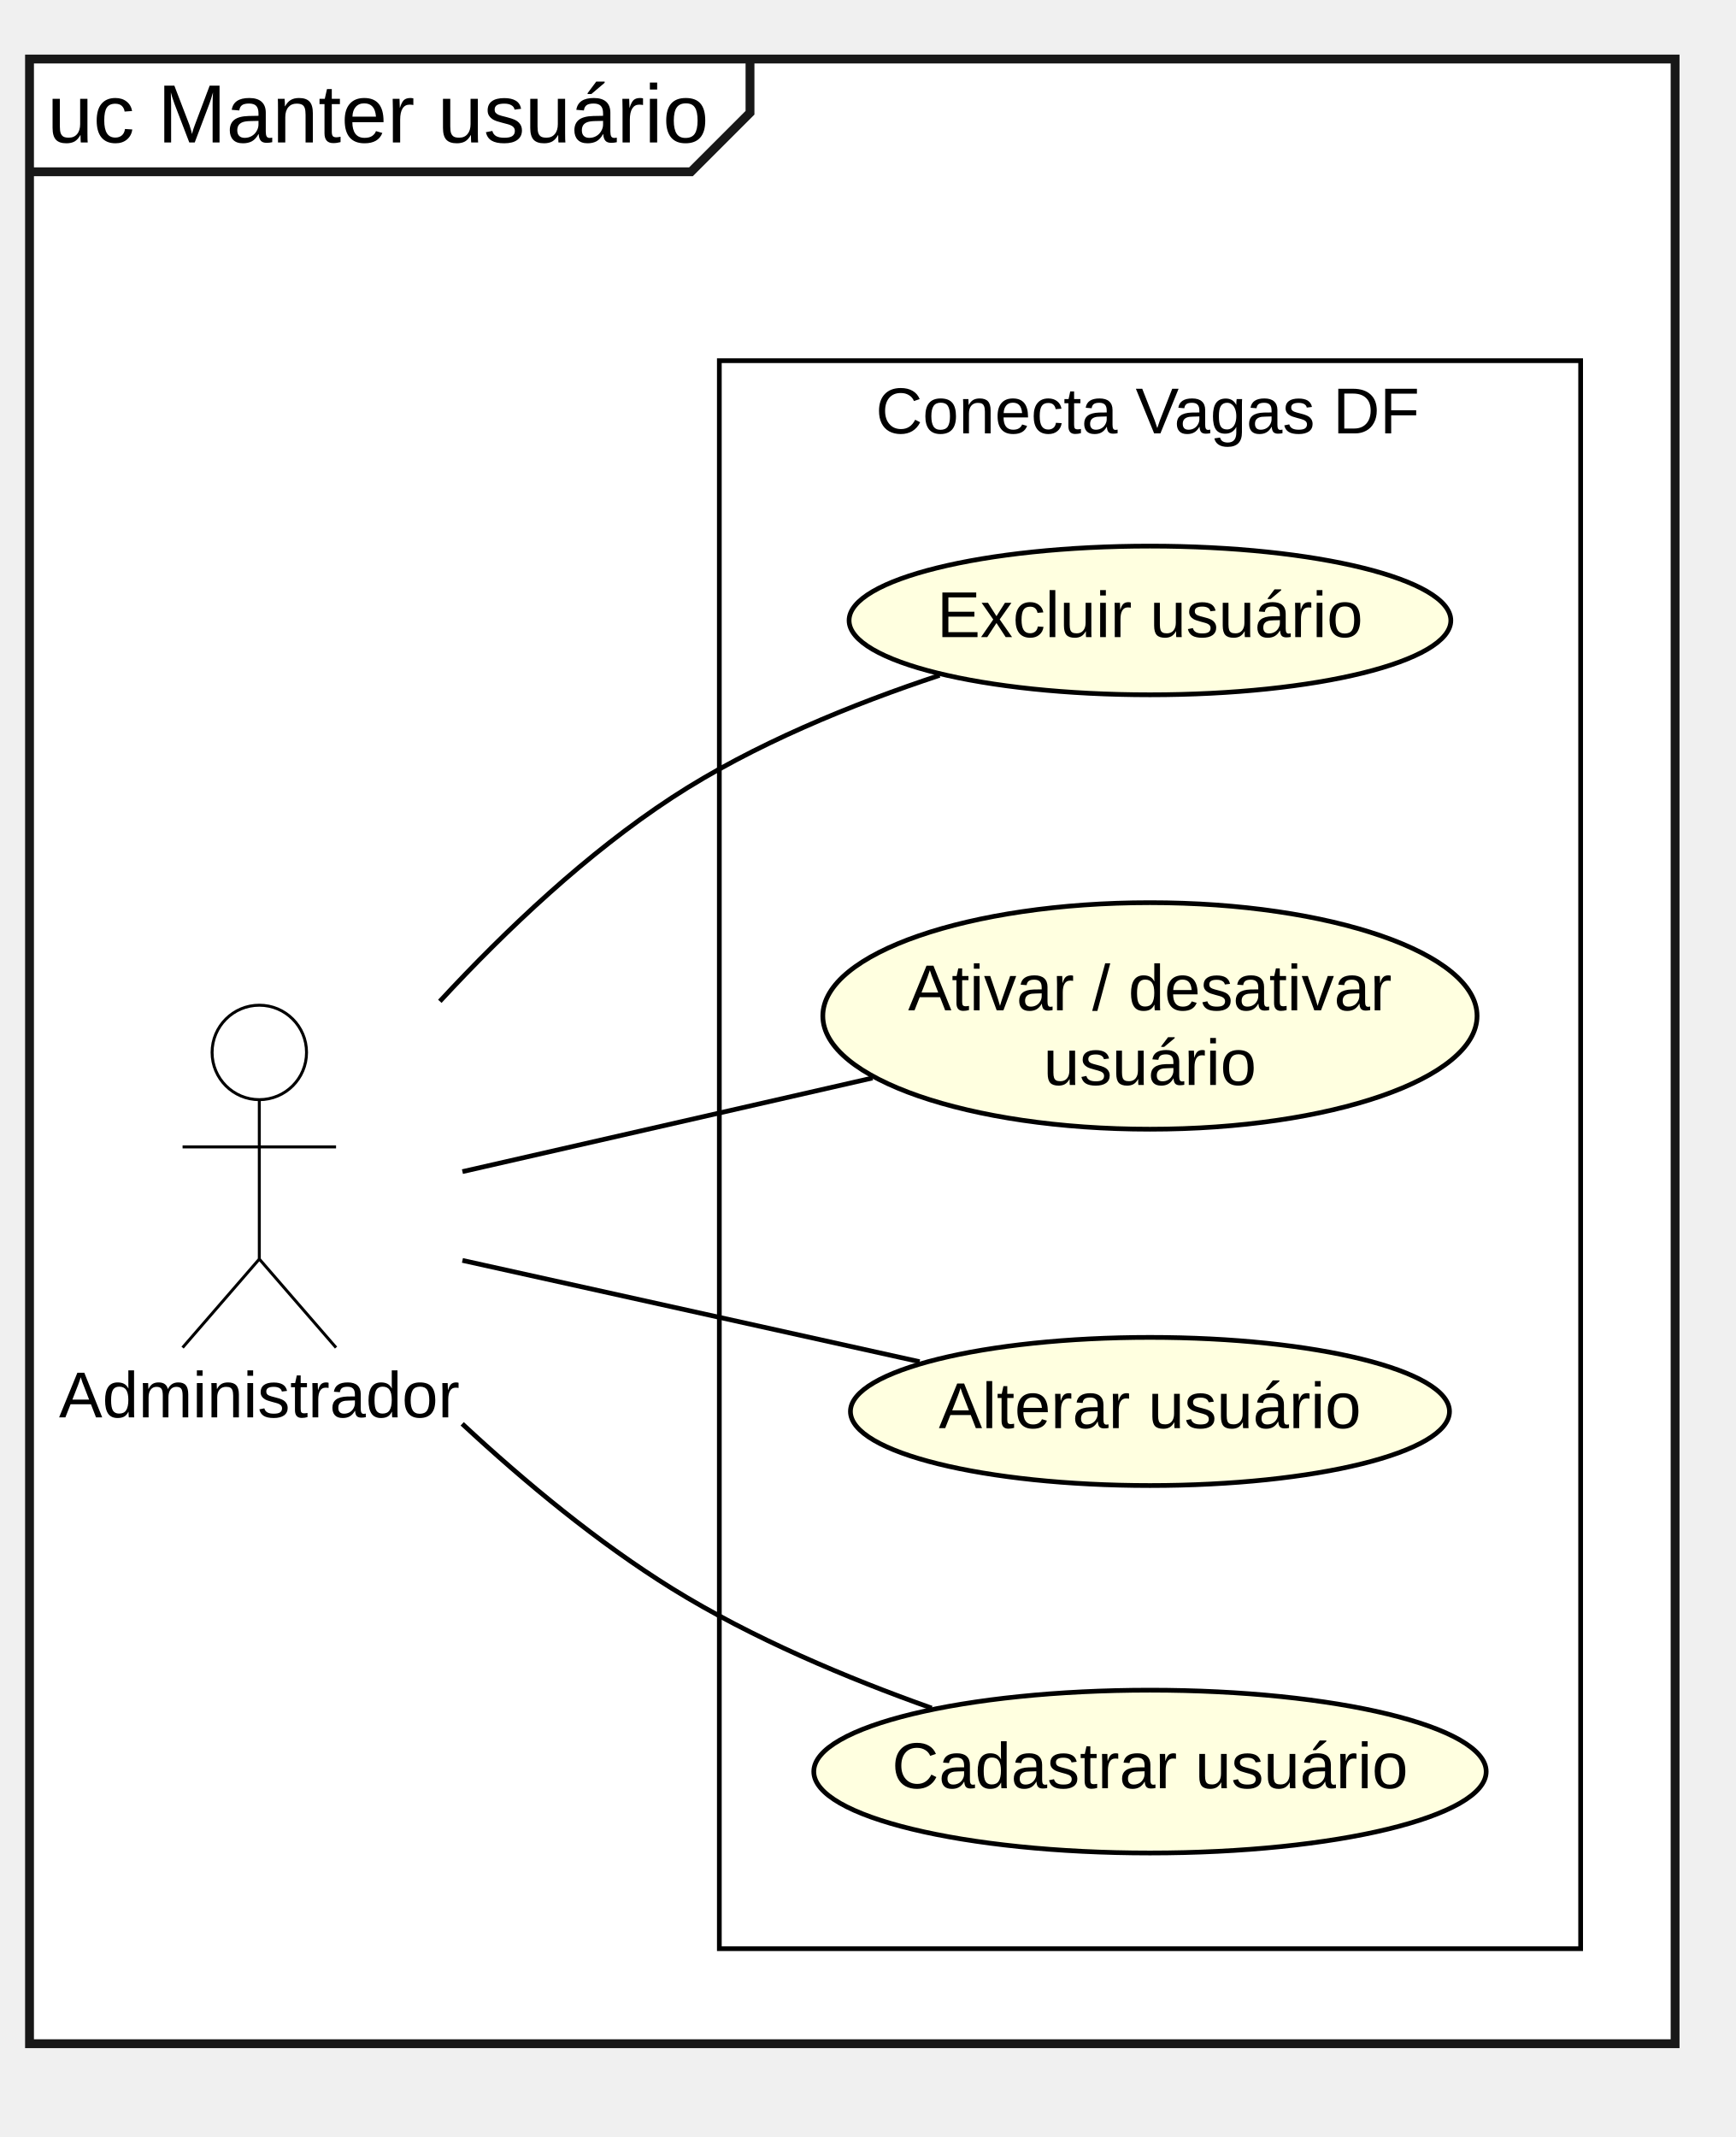
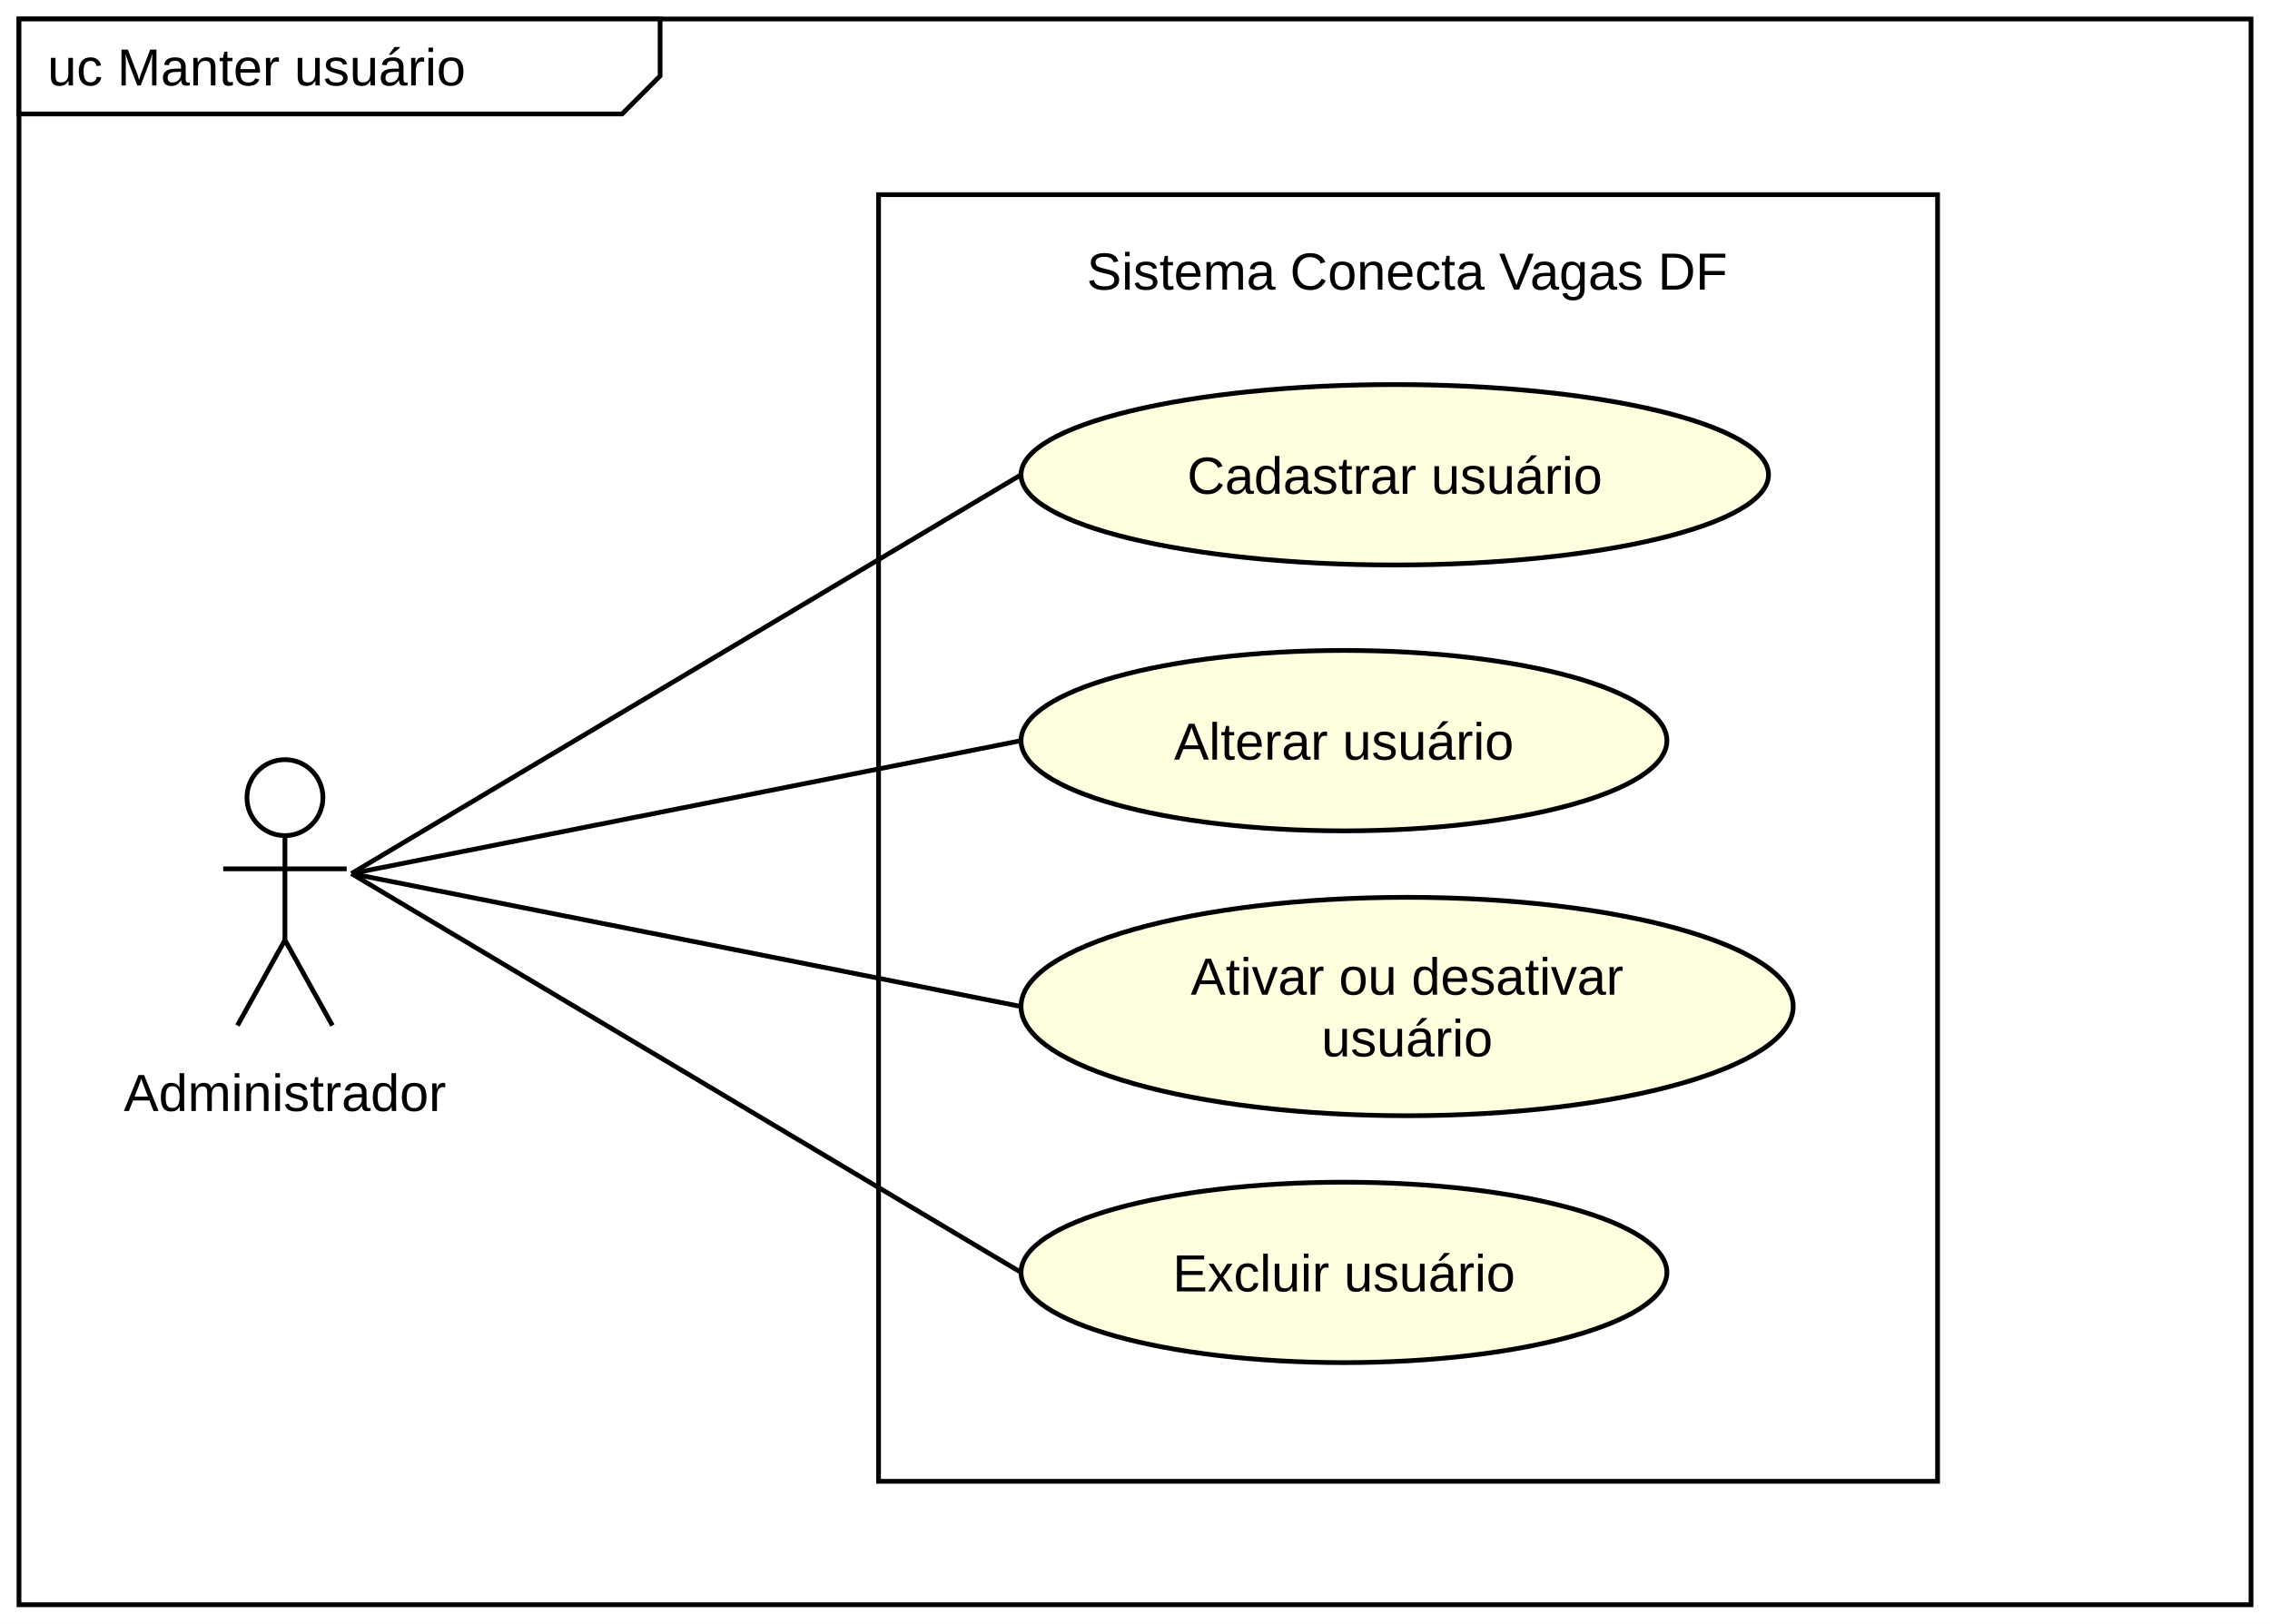
- <svg xmlns="http://www.w3.org/2000/svg" version="1.1" data-diagram-type="DESCRIPTION" style="width:294px;height:362px;background:#FFFFFF;" width="294px" height="362px" viewBox="0 0 294 362" zoomAndPan="magnify" preserveAspectRatio="none" contentStyleType="text/css">
-   <defs />
-   <g font-family="sans-serif" lengthAdjust="spacing">
-     <rect x="5" y="10" width="278.77" height="336.197" fill="#FFF" style="stroke:#181818;stroke-width:1.5;" />
-     <path d="M127.055,10 L127.055,19.099 L117.055,29.099 L5,29.099" style="stroke:#181818;stroke-width:1.5;" fill="none" />
-     <text x="8" y="24.132" fill="#000" font-size="14" textLength="112.055" font-family="Arial">uc Manter usuário</text>
-     <g class="cluster" data-qualified-name="Conecta Vagas DF" id="ent0002" data-source-line="5">
-       <rect x="121.86" y="61.099" width="145.91" height="269" fill="#FFF" style="stroke:#000;stroke-width:0.8;" />
-       <text x="148.347" y="73.417" fill="#000" font-size="11" textLength="92.936" font-family="Arial">Conecta Vagas DF</text>
-     </g>
-     <g class="entity" data-qualified-name="Conecta Vagas DF.C" id="ent0003" data-source-line="6">
-       <ellipse cx="194.814" cy="300.099" rx="56.954" ry="13.791" fill="#FFFFE0" style="stroke:#000;stroke-width:0.8;" />
-       <text x="151.098" y="302.924" fill="#000" font-size="11" textLength="87.431" font-family="Arial">Cadastrar usuário</text>
-     </g>
-     <g class="entity" data-qualified-name="Conecta Vagas DF.U" id="ent0004" data-source-line="7">
-       <ellipse cx="194.811" cy="239.097" rx="50.741" ry="12.548" fill="#FFFFE0" style="stroke:#000;stroke-width:0.8;" />
-       <text x="159.045" y="241.921" fill="#000" font-size="11" textLength="71.532" font-family="Arial">Alterar usuário</text>
-     </g>
-     <g class="entity" data-qualified-name="Conecta Vagas DF.T" id="ent0005" data-source-line="8">
-       <ellipse cx="194.806" cy="172.095" rx="55.416" ry="19.187" fill="#FFFFE0" style="stroke:#000;stroke-width:0.8;" />
-       <text x="153.846" y="171.144" fill="#000" font-size="11" textLength="81.92" font-family="Arial">Ativar / desativar</text>
-       <text x="176.767" y="183.793" fill="#000" font-size="11" textLength="36.078" font-family="Arial">usuário</text>
-     </g>
-     <g class="entity" data-qualified-name="Conecta Vagas DF.E" id="ent0006" data-source-line="9">
-       <ellipse cx="194.809" cy="105.102" rx="50.969" ry="12.594" fill="#FFFFE0" style="stroke:#000;stroke-width:0.8;" />
-       <text x="158.739" y="107.927" fill="#000" font-size="11" textLength="72.139" font-family="Arial">Excluir usuário</text>
-     </g>
-     <g class="entity" data-qualified-name="A" id="ent0001" data-source-line="4">
-       <ellipse cx="43.929" cy="178.279" rx="8" ry="8" fill="#FFF" style="stroke:#000;stroke-width:0.5;" />
-       <path d="M43.929,186.279 L43.929,213.279 M30.929,194.279 L56.929,194.279 M43.929,213.279 L30.929,228.279 M43.929,213.279 L56.929,228.279" style="stroke:#000;stroke-width:0.5;" fill="none" />
-       <text x="10" y="240.097" fill="#000" font-size="11" textLength="67.858" font-family="Arial">Administrador</text>
-     </g>
-     <g class="link" data-entity-1="ent0001" data-entity-2="ent0003" id="lnk7" data-source-line="11" data-link-type="association">
-       <path d="M78.3,241.189 C88.99,251.119 101.32,261.319 113.86,269.099 C127.4,277.499 143.58,284.289 157.84,289.349" style="stroke:#000;stroke-width:0.8;" fill="none" id="A-C" />
-     </g>
-     <g class="link" data-entity-1="ent0001" data-entity-2="ent0004" id="lnk8" data-source-line="12" data-link-type="association">
-       <path d="M78.34,213.509 C101.32,218.599 131.88,225.369 155.79,230.669" style="stroke:#000;stroke-width:0.8;" fill="none" id="A-U" />
-     </g>
-     <g class="link" data-entity-1="ent0001" data-entity-2="ent0005" id="lnk9" data-source-line="13" data-link-type="association">
-       <path d="M78.34,198.469 C98.83,193.789 125.35,187.729 147.81,182.609" style="stroke:#000;stroke-width:0.8;" fill="none" id="A-T" />
-     </g>
-     <g class="link" data-entity-1="ent0001" data-entity-2="ent0006" id="lnk10" data-source-line="14" data-link-type="association">
-       <path d="M74.51,169.619 C85.82,157.399 99.48,144.509 113.86,135.099 C127.63,126.089 144.49,119.249 159.17,114.399" style="stroke:#000;stroke-width:0.8;" fill="none" id="A-E" />
-     </g>
+ <svg xmlns="http://www.w3.org/2000/svg" width="478" height="342" viewBox="0 0 478 342">
+   <rect x="0" y="0" width="478" height="342" fill="#fff" />
+   <rect x="4" y="4" width="470" height="334" fill="none" stroke="#000" stroke-width="1" />
+   <polygon points="4,4 139,4 139,16 131,24 4,24" fill="#fff" stroke="#000" stroke-width="1" />
+   <text x="10" y="18" font-family="Arial, Helvetica, sans-serif" font-size="11" text-anchor="start">uc Manter usuário</text>
+   <rect x="185" y="41" width="223" height="271" fill="#fff" stroke="#000" stroke-width="1" />
+   <text x="296.3" y="61" font-family="Arial, Helvetica, sans-serif" font-size="11" text-anchor="middle">Sistema Conecta Vagas DF</text>
+   <line x1="74" y1="184" x2="215" y2="100" stroke="#000" stroke-width="1" />
+   <line x1="74" y1="184" x2="215" y2="156" stroke="#000" stroke-width="1" />
+   <line x1="74" y1="184" x2="215" y2="212" stroke="#000" stroke-width="1" />
+   <line x1="74" y1="184" x2="215" y2="268" stroke="#000" stroke-width="1" />
+   <ellipse cx="293.7" cy="100" rx="78.7" ry="19" fill="#FFFFE0" stroke="#000" stroke-width="1" />
+   <text x="293.7" y="104" font-family="Arial, Helvetica, sans-serif" font-size="11" text-anchor="middle">Cadastrar usuário</text>
+   <ellipse cx="283" cy="156" rx="68" ry="19" fill="#FFFFE0" stroke="#000" stroke-width="1" />
+   <text x="283" y="160" font-family="Arial, Helvetica, sans-serif" font-size="11" text-anchor="middle">Alterar usuário</text>
+   <ellipse cx="296.3" cy="212" rx="81.3" ry="23" fill="#FFFFE0" stroke="#000" stroke-width="1" />
+   <text x="296.3" y="209.5" font-family="Arial, Helvetica, sans-serif" font-size="11" text-anchor="middle">Ativar ou desativar</text>
+   <text x="296.3" y="222.5" font-family="Arial, Helvetica, sans-serif" font-size="11" text-anchor="middle">usuário</text>
+   <ellipse cx="283" cy="268" rx="68" ry="19" fill="#FFFFE0" stroke="#000" stroke-width="1" />
+   <text x="283" y="272" font-family="Arial, Helvetica, sans-serif" font-size="11" text-anchor="middle">Excluir usuário</text>
+   <g stroke="#000" stroke-width="1" fill="none">
+     <circle cx="60" cy="168" r="8" fill="#fff" />
+     <line x1="60" y1="176" x2="60" y2="198" />
+     <line x1="47" y1="183" x2="73" y2="183" />
+     <line x1="60" y1="198" x2="50" y2="216" />
+     <line x1="60" y1="198" x2="70" y2="216" />
  </g>
+   <text x="60" y="234" font-family="Arial, Helvetica, sans-serif" font-size="11" text-anchor="middle">Administrador</text>
</svg>
